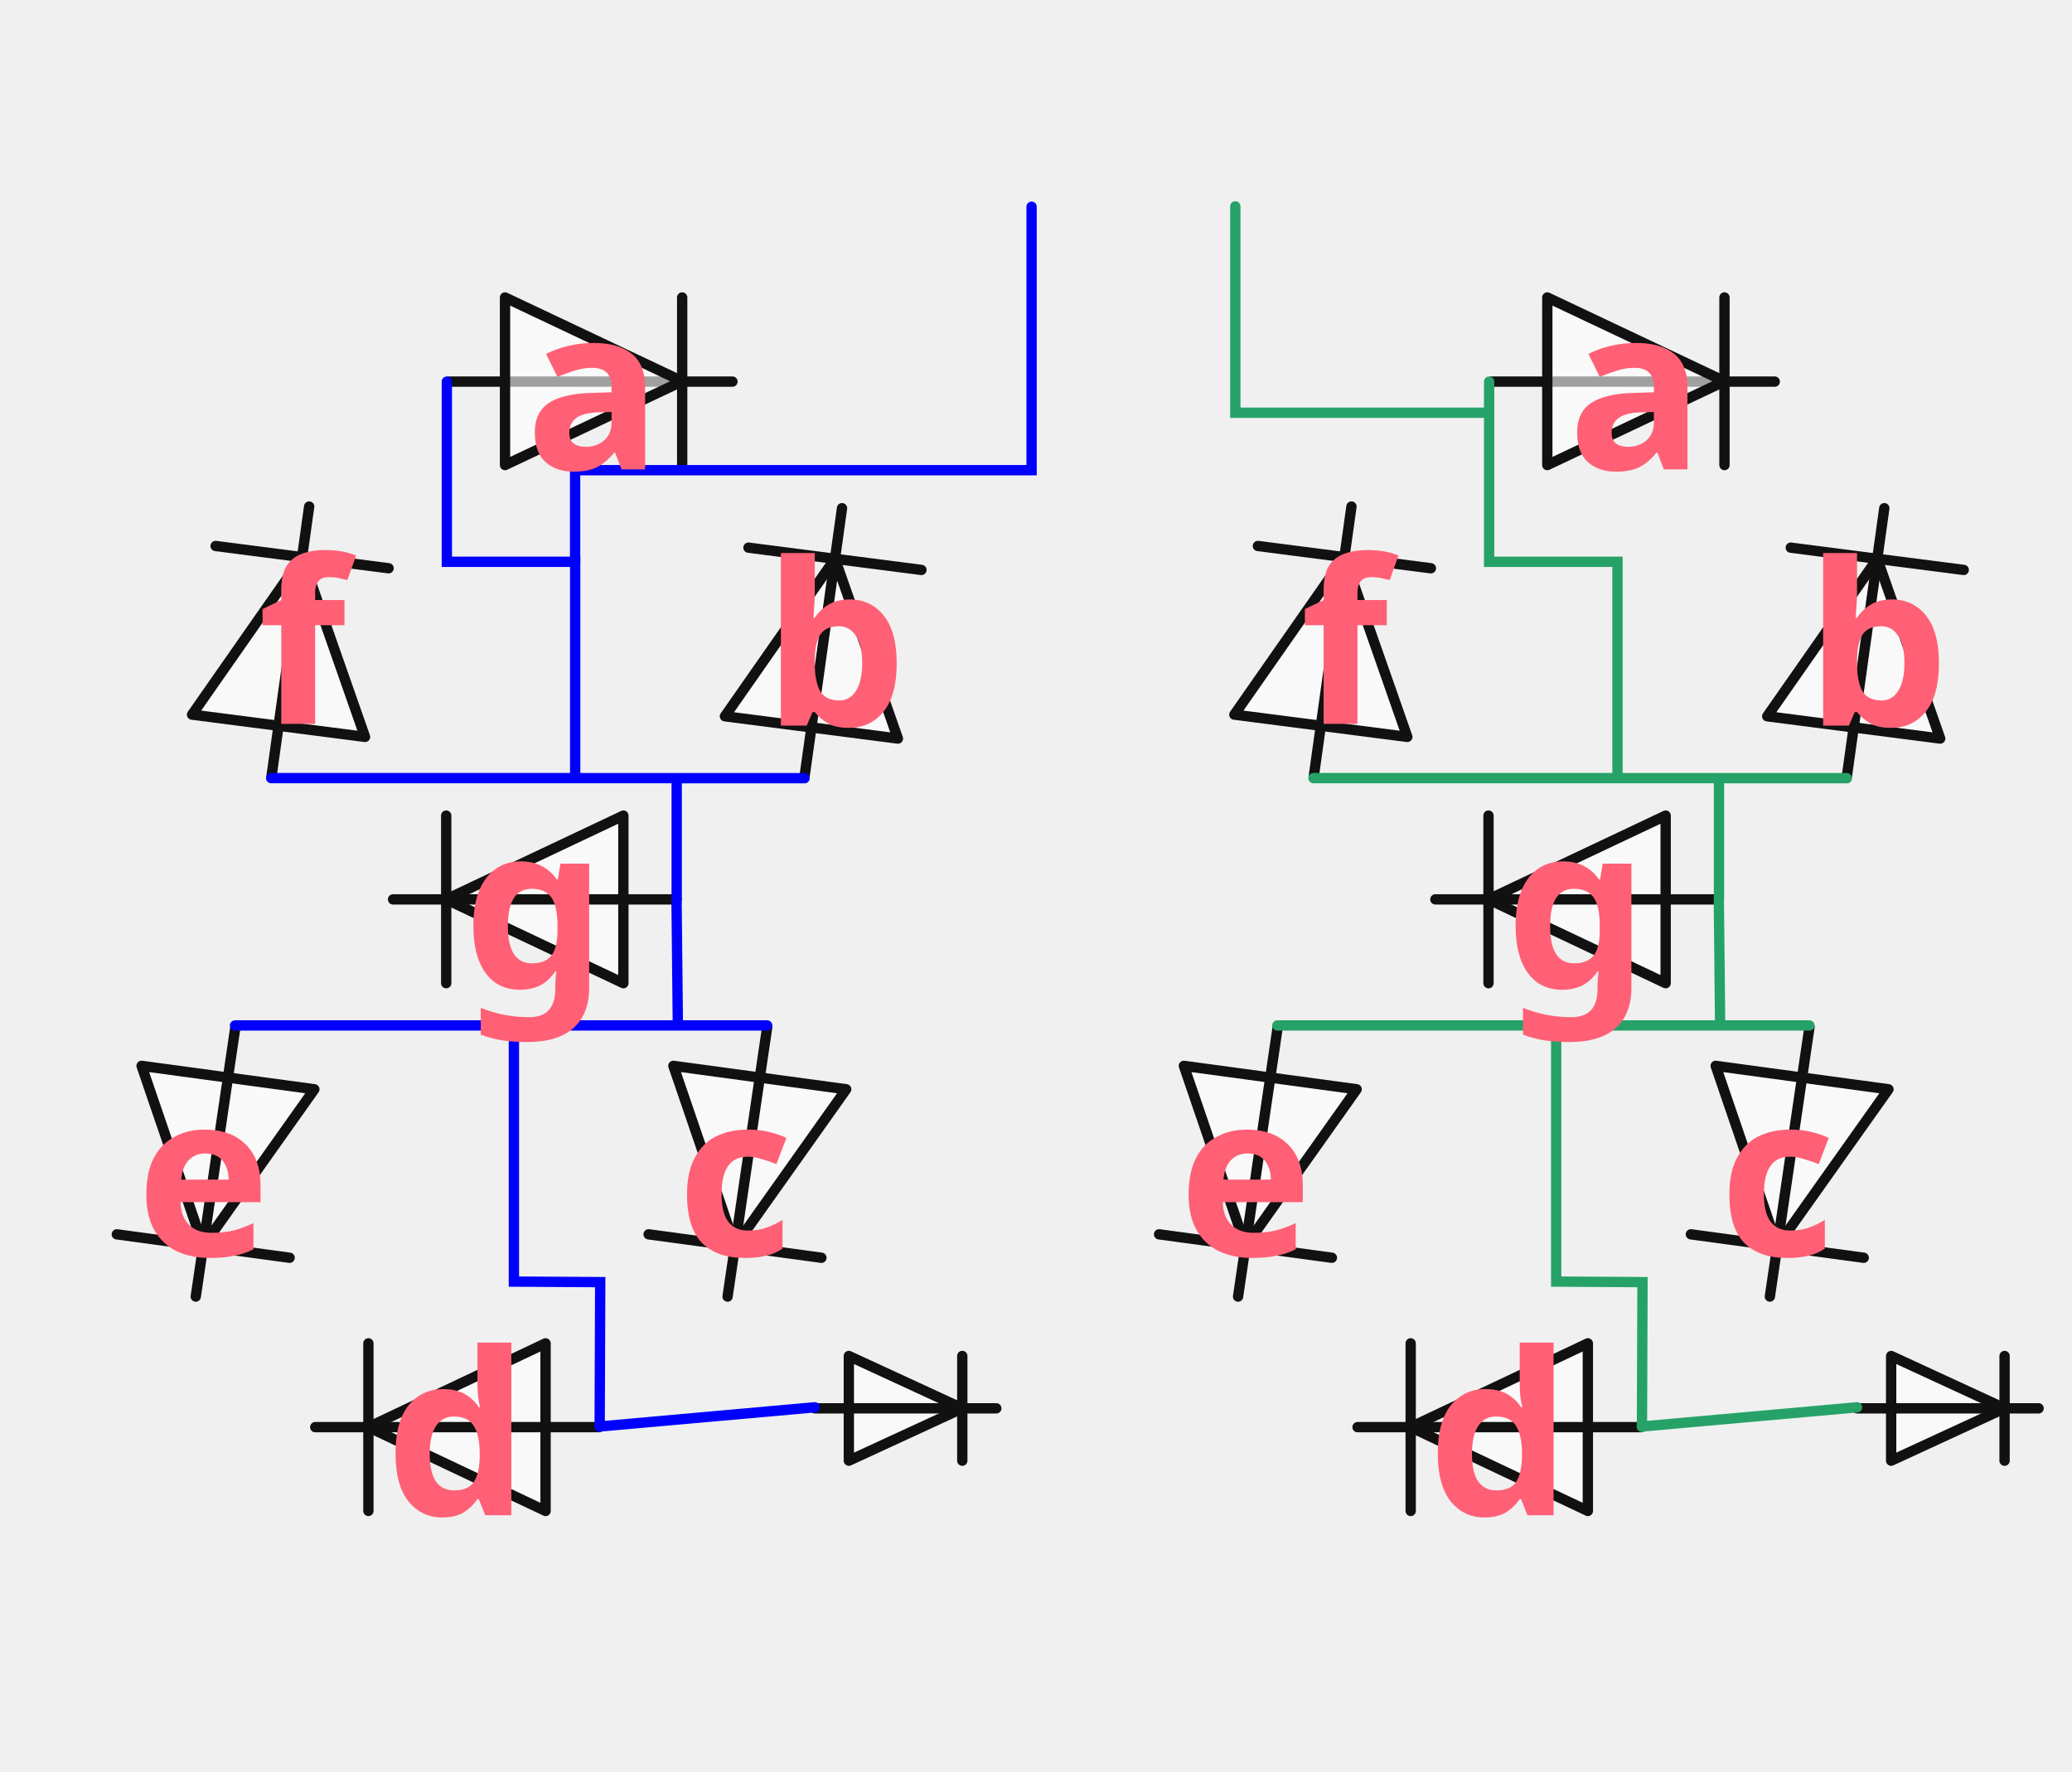
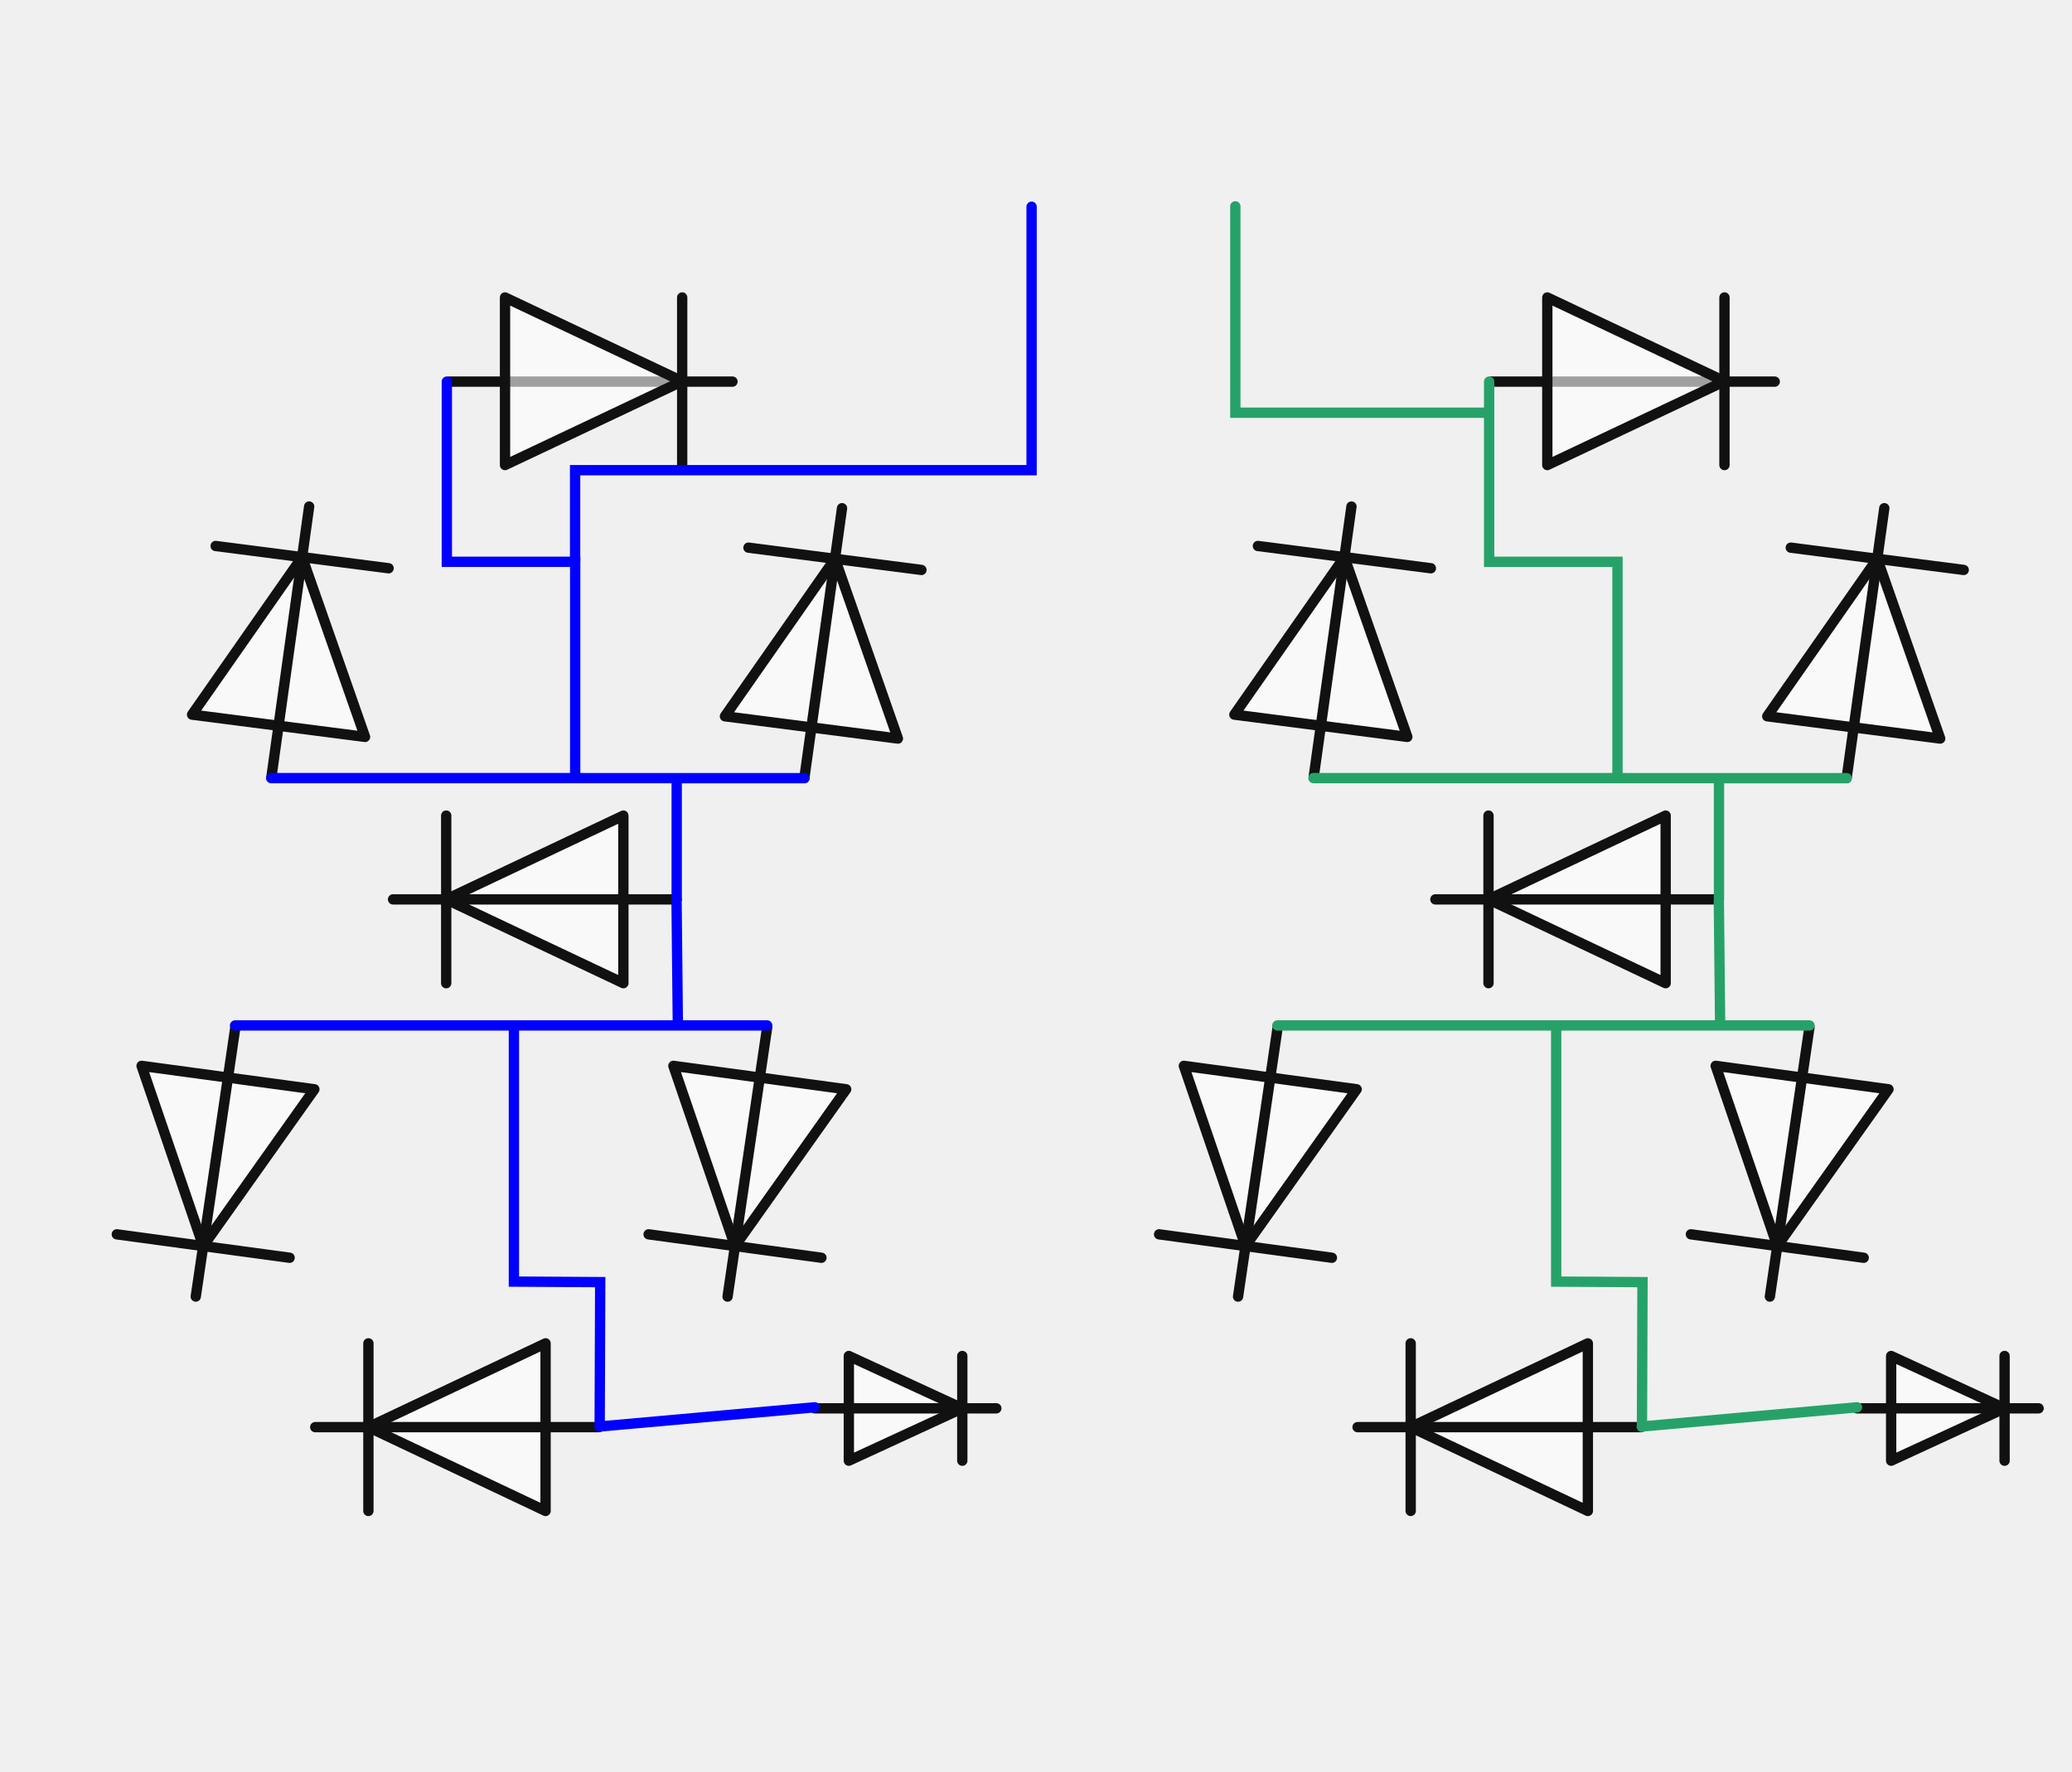
<svg xmlns="http://www.w3.org/2000/svg" viewBox="0 0 100.371 85.806">
  <g id="g4">
    <g id="g1">
      <path d="M 30.197 39.508 L 30.197 47.626 L 21.615 43.567 Z" fill="#ffffff" fill-opacity="0.6" id="path8-4" style="stroke:#111111;stroke-width:0.5;stroke-linecap:round;stroke-linejoin:round;stroke-dasharray:none" />
      <line x1="19.04" y1="43.567" x2="32.772" y2="43.567" id="line9-8" style="fill:none;stroke:#111111;stroke-width:0.5;stroke-linecap:round;stroke-linejoin:round;stroke-dasharray:none" />
      <line x1="21.751" y1="18.486" x2="35.482" y2="18.486" id="line9-8-7" style="fill:none;stroke:#111111;stroke-width:0.5;stroke-linecap:round;stroke-linejoin:round;stroke-dasharray:none" />
      <line x1="21.615" y1="39.508" x2="21.615" y2="47.626" id="line10-8" style="fill:none;stroke:#111111;stroke-width:0.5;stroke-linecap:round;stroke-linejoin:round;stroke-dasharray:none" />
      <path d="M 24.464 22.528 L 24.464 14.409 L 33.046 18.469 Z" fill="#ffffff" fill-opacity="0.6" id="path8-4-5" style="stroke:#111111;stroke-width:0.5;stroke-linecap:round;stroke-linejoin:round;stroke-dasharray:none" />
      <line x1="33.046" y1="22.528" x2="33.046" y2="14.409" id="line10-8-1" style="fill:none;stroke:#111111;stroke-width:0.5;stroke-linecap:round;stroke-linejoin:round;stroke-dasharray:none" />
      <path d="M 26.428 65.073 L 26.428 73.192 L 17.846 69.132 Z" fill="#ffffff" fill-opacity="0.6" id="path8-4-1" style="stroke:#111111;stroke-width:0.5;stroke-linecap:round;stroke-linejoin:round;stroke-dasharray:none" />
      <line x1="15.271" y1="69.132" x2="29.003" y2="69.132" id="line9-8-52" style="fill:none;stroke:#111111;stroke-width:0.5;stroke-linecap:round;stroke-linejoin:round;stroke-dasharray:none" />
      <line x1="17.846" y1="65.073" x2="17.846" y2="73.191" id="line10-8-7" style="fill:none;stroke:#111111;stroke-width:0.5;stroke-linecap:round;stroke-linejoin:round;stroke-dasharray:none" />
      <path d="M 41.119 70.757 L 41.119 65.685 L 46.615 68.221 Z" fill="#ffffff" fill-opacity="0.6" id="path8-4-1-3" style="stroke:#111111;stroke-width:0.5;stroke-linecap:round;stroke-linejoin:round;stroke-dasharray:none" />
      <line x1="48.263" y1="68.221" x2="39.471" y2="68.221" id="line9-8-52-3" style="fill:none;stroke:#111111;stroke-width:0.5;stroke-linecap:round;stroke-linejoin:round;stroke-dasharray:none" />
      <line x1="46.615" y1="70.757" x2="46.615" y2="65.685" id="line10-8-7-4" style="fill:none;stroke:#111111;stroke-width:0.5;stroke-linecap:round;stroke-linejoin:round;stroke-dasharray:none" />
      <path d="M 17.683 35.696 L 9.304 34.617 L 14.634 26.988 Z" fill="#ffffff" fill-opacity="0.6" id="path8-4-2" style="stroke:#111111;stroke-width:0.5;stroke-linecap:round;stroke-linejoin:round;stroke-dasharray:none" />
      <line x1="14.976" y1="24.537" x2="13.152" y2="37.607" id="line9-8-3" style="fill:none;stroke:#111111;stroke-width:0.5;stroke-linecap:round;stroke-linejoin:round;stroke-dasharray:none" />
      <line x1="18.824" y1="27.527" x2="10.445" y2="26.448" id="line10-8-2" style="fill:none;stroke:#111111;stroke-width:0.5;stroke-linecap:round;stroke-linejoin:round;stroke-dasharray:none" />
      <path d="M 43.496 35.776 L 35.117 34.697 L 40.447 27.068 Z" fill="#ffffff" fill-opacity="0.6" id="path8-4-2-6" style="stroke:#111111;stroke-width:0.5;stroke-linecap:round;stroke-linejoin:round;stroke-dasharray:none" />
      <line x1="40.789" y1="24.618" x2="38.964" y2="37.687" id="line9-8-3-8" style="fill:none;stroke:#111111;stroke-width:0.5;stroke-linecap:round;stroke-linejoin:round;stroke-dasharray:none" />
      <line x1="44.636" y1="27.608" x2="36.257" y2="26.529" id="line10-8-2-5" style="fill:none;stroke:#111111;stroke-width:0.5;stroke-linecap:round;stroke-linejoin:round;stroke-dasharray:none" />
      <path d="M 40.991 52.766 L 32.620 51.631 L 35.605 60.359 Z" fill="#ffffff" fill-opacity="0.6" id="path8-4-2-1" style="stroke:#111111;stroke-width:0.5;stroke-linecap:round;stroke-linejoin:round;stroke-dasharray:none" />
      <line x1="35.245" y1="62.807" x2="37.165" y2="49.75" id="line9-8-3-89" style="fill:none;stroke:#111111;stroke-width:0.5;stroke-linecap:round;stroke-linejoin:round;stroke-dasharray:none" />
      <line x1="39.791" y1="60.927" x2="31.420" y2="59.792" id="line10-8-2-2" style="fill:none;stroke:#111111;stroke-width:0.5;stroke-linecap:round;stroke-linejoin:round;stroke-dasharray:none" />
      <path d="M 15.229 52.766 L 6.858 51.631 L 9.843 60.359 Z" fill="#ffffff" fill-opacity="0.6" id="path8-4-2-1-3" style="stroke:#111111;stroke-width:0.5;stroke-linecap:round;stroke-linejoin:round;stroke-dasharray:none" />
      <line x1="9.483" y1="62.807" x2="11.403" y2="49.75" id="line9-8-3-89-8" style="fill:none;stroke:#111111;stroke-width:0.5;stroke-linecap:round;stroke-linejoin:round;stroke-dasharray:none" />
      <line x1="14.029" y1="60.927" x2="5.658" y2="59.792" id="line10-8-2-2-7" style="fill:none;stroke:#111111;stroke-width:0.5;stroke-linecap:round;stroke-linejoin:round;stroke-dasharray:none" />
      <path style="fill:none;stroke:#0000ff;stroke-width:0.5;stroke-linecap:round;stroke-dasharray:none" d="M 32.773,43.634 32.834,49.427" id="path22" />
      <path id="path25" style="fill:none;stroke:#0000ff;stroke-width:0.5;stroke-linecap:round;stroke-dasharray:none" d="M 29.049,69.119 29.075,62.107 24.894,62.082 V 49.723 M 39.468,68.171 29.038,69.102 M 11.386,49.674 H 37.163 M 32.78,43.548 V 37.819 M 21.646,18.486 V 27.213 H 27.863 V 37.614 M 38.968,37.695 13.136,37.692" />
      <path style="fill:none;stroke:#0000ff;stroke-width:0.5;stroke-linecap:round;stroke-dasharray:none;stroke-opacity:1" d="M 27.859,27.195 V 22.777 H 49.972 V 10.014" id="path5" />
    </g>
    <path d="M 80.687 39.508 L 80.687 47.626 L 72.105 43.567 Z" fill="#ffffff" fill-opacity="0.6" id="path8-4-15" style="stroke:#111111;stroke-width:0.5;stroke-linecap:round;stroke-linejoin:round;stroke-dasharray:none" />
    <line x1="69.531" y1="43.567" x2="83.262" y2="43.567" id="line9-8-2" style="fill:none;stroke:#111111;stroke-width:0.5;stroke-linecap:round;stroke-linejoin:round;stroke-dasharray:none" />
    <line x1="72.241" y1="18.486" x2="85.972" y2="18.486" id="line9-8-7-7" style="fill:none;stroke:#111111;stroke-width:0.5;stroke-linecap:round;stroke-linejoin:round;stroke-dasharray:none" />
    <line x1="72.105" y1="39.508" x2="72.105" y2="47.626" id="line10-8-6" style="fill:none;stroke:#111111;stroke-width:0.5;stroke-linecap:round;stroke-linejoin:round;stroke-dasharray:none" />
    <path d="M 74.954 22.528 L 74.954 14.409 L 83.536 18.469 Z" fill="#ffffff" fill-opacity="0.6" id="path8-4-5-1" style="stroke:#111111;stroke-width:0.5;stroke-linecap:round;stroke-linejoin:round;stroke-dasharray:none" />
    <line x1="83.536" y1="22.528" x2="83.536" y2="14.409" id="line10-8-1-4" style="fill:none;stroke:#111111;stroke-width:0.5;stroke-linecap:round;stroke-linejoin:round;stroke-dasharray:none" />
    <path d="M 76.918 65.073 L 76.918 73.192 L 68.336 69.132 Z" fill="#ffffff" fill-opacity="0.6" id="path8-4-1-2" style="stroke:#111111;stroke-width:0.5;stroke-linecap:round;stroke-linejoin:round;stroke-dasharray:none" />
    <line x1="65.762" y1="69.132" x2="79.493" y2="69.132" id="line9-8-52-32" style="fill:none;stroke:#111111;stroke-width:0.5;stroke-linecap:round;stroke-linejoin:round;stroke-dasharray:none" />
    <line x1="68.336" y1="65.073" x2="68.336" y2="73.191" id="line10-8-7-2" style="fill:none;stroke:#111111;stroke-width:0.5;stroke-linecap:round;stroke-linejoin:round;stroke-dasharray:none" />
    <path d="M 91.610 70.757 L 91.610 65.685 L 97.105 68.221 Z" fill="#ffffff" fill-opacity="0.6" id="path8-4-1-3-1" style="stroke:#111111;stroke-width:0.5;stroke-linecap:round;stroke-linejoin:round;stroke-dasharray:none" />
    <line x1="98.753" y1="68.221" x2="89.961" y2="68.221" id="line9-8-52-3-6" style="fill:none;stroke:#111111;stroke-width:0.5;stroke-linecap:round;stroke-linejoin:round;stroke-dasharray:none" />
    <line x1="97.105" y1="70.757" x2="97.105" y2="65.685" id="line10-8-7-4-8" style="fill:none;stroke:#111111;stroke-width:0.5;stroke-linecap:round;stroke-linejoin:round;stroke-dasharray:none" />
    <path d="M 68.173 35.696 L 59.794 34.617 L 65.124 26.988 Z" fill="#ffffff" fill-opacity="0.6" id="path8-4-2-5" style="stroke:#111111;stroke-width:0.5;stroke-linecap:round;stroke-linejoin:round;stroke-dasharray:none" />
    <line x1="65.467" y1="24.537" x2="63.642" y2="37.607" id="line9-8-3-7" style="fill:none;stroke:#111111;stroke-width:0.5;stroke-linecap:round;stroke-linejoin:round;stroke-dasharray:none" />
    <line x1="69.314" y1="27.527" x2="60.935" y2="26.448" id="line10-8-2-6" style="fill:none;stroke:#111111;stroke-width:0.5;stroke-linecap:round;stroke-linejoin:round;stroke-dasharray:none" />
    <path d="M 93.986 35.776 L 85.607 34.697 L 90.937 27.068 Z" fill="#ffffff" fill-opacity="0.6" id="path8-4-2-6-1" style="stroke:#111111;stroke-width:0.5;stroke-linecap:round;stroke-linejoin:round;stroke-dasharray:none" />
    <line x1="91.279" y1="24.618" x2="89.454" y2="37.687" id="line9-8-3-8-8" style="fill:none;stroke:#111111;stroke-width:0.5;stroke-linecap:round;stroke-linejoin:round;stroke-dasharray:none" />
    <line x1="95.126" y1="27.608" x2="86.748" y2="26.529" id="line10-8-2-5-9" style="fill:none;stroke:#111111;stroke-width:0.5;stroke-linecap:round;stroke-linejoin:round;stroke-dasharray:none" />
    <path d="M 91.481 52.766 L 83.110 51.631 L 86.095 60.359 Z" fill="#ffffff" fill-opacity="0.6" id="path8-4-2-1-2" style="stroke:#111111;stroke-width:0.5;stroke-linecap:round;stroke-linejoin:round;stroke-dasharray:none" />
    <line x1="85.735" y1="62.807" x2="87.655" y2="49.75" id="line9-8-3-89-7" style="fill:none;stroke:#111111;stroke-width:0.5;stroke-linecap:round;stroke-linejoin:round;stroke-dasharray:none" />
    <line x1="90.281" y1="60.927" x2="81.910" y2="59.792" id="line10-8-2-2-9" style="fill:none;stroke:#111111;stroke-width:0.5;stroke-linecap:round;stroke-linejoin:round;stroke-dasharray:none" />
    <path d="M 65.719 52.766 L 57.348 51.631 L 60.334 60.359 Z" fill="#ffffff" fill-opacity="0.6" id="path8-4-2-1-3-5" style="stroke:#111111;stroke-width:0.5;stroke-linecap:round;stroke-linejoin:round;stroke-dasharray:none" />
    <line x1="59.974" y1="62.807" x2="61.894" y2="49.75" id="line9-8-3-89-8-4" style="fill:none;stroke:#111111;stroke-width:0.5;stroke-linecap:round;stroke-linejoin:round;stroke-dasharray:none" />
    <line x1="64.519" y1="60.927" x2="56.148" y2="59.792" id="line10-8-2-2-7-3" style="fill:none;stroke:#111111;stroke-width:0.5;stroke-linecap:round;stroke-linejoin:round;stroke-dasharray:none" />
    <path style="fill:none;stroke:#26a269;stroke-width:0.5;stroke-linecap:round;stroke-dasharray:none" d="M 83.263,43.634 83.324,49.427" id="path22-1" />
    <path id="path25-2" style="fill:none;stroke:#26a269;stroke-width:0.5;stroke-linecap:round;stroke-dasharray:none" d="M 79.539,69.119 79.565,62.107 75.384,62.082 V 49.723 M 89.958,68.171 79.528,69.102 M 61.877,49.674 H 87.653 M 83.27,43.548 V 37.819 M 72.136,18.486 V 27.213 H 78.353 V 37.614 M 89.458,37.695 63.626,37.692" />
    <path style="fill:none;stroke:#26a269;stroke-width:0.5;stroke-linecap:round;stroke-dasharray:none" d="M 59.841,9.997 V 19.993 H 71.99" id="path1" />
  </g>
-   <g id="seg-labels" fill="#FF6075" font-family="sans-serif" font-size="11" font-weight="bold" text-anchor="middle" dominant-baseline="central" style="stroke:none;pointer-events:none">
-     <text x="28.76" y="18.47">a</text>
-     <text x="40.45" y="30.88">b</text>
-     <text x="35.61" y="56.56">c</text>
-     <text x="22.14" y="69.13">d</text>
-     <text x="9.84" y="56.56">e</text>
-     <text x="14.63" y="30.8">f</text>
-     <text x="25.91" y="43.57">g</text>
-     <text x="79.25" y="18.47">a</text>
-     <text x="90.94" y="30.88">b</text>
-     <text x="86.1" y="56.56">c</text>
-     <text x="72.63" y="69.13">d</text>
-     <text x="60.33" y="56.56">e</text>
-     <text x="65.12" y="30.8">f</text>
-     <text x="76.4" y="43.57">g</text>
-   </g>
</svg>
